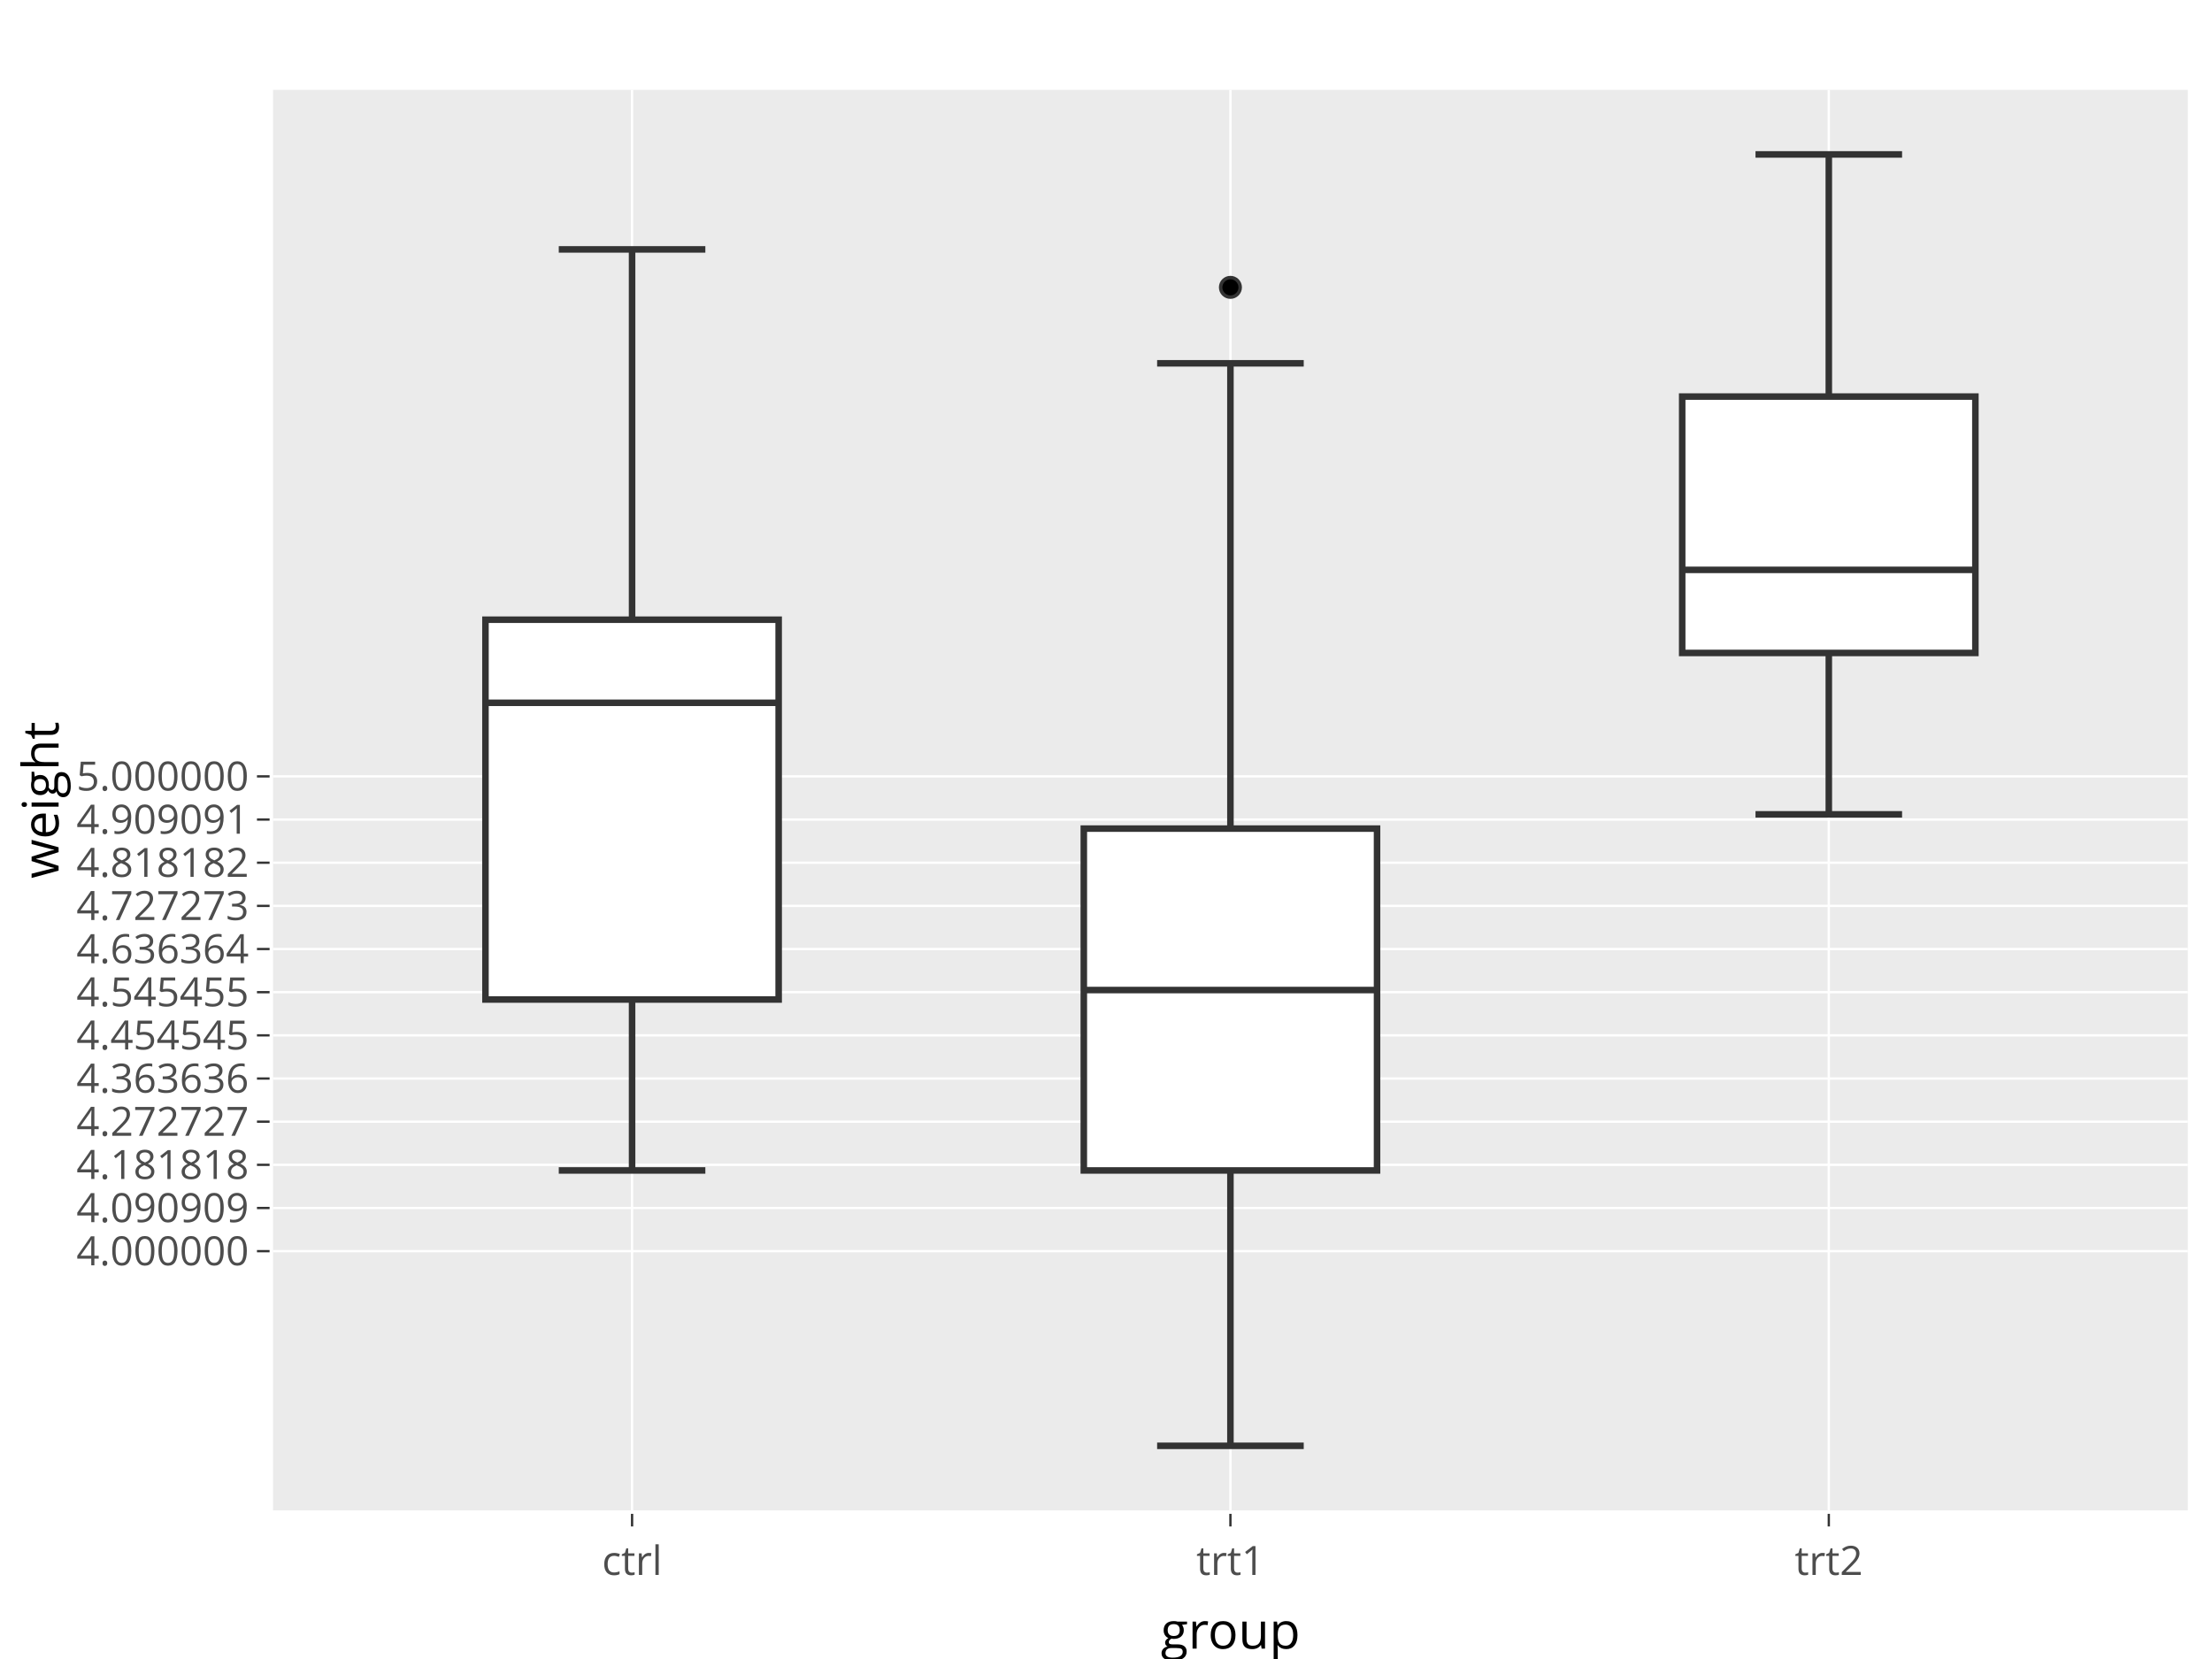
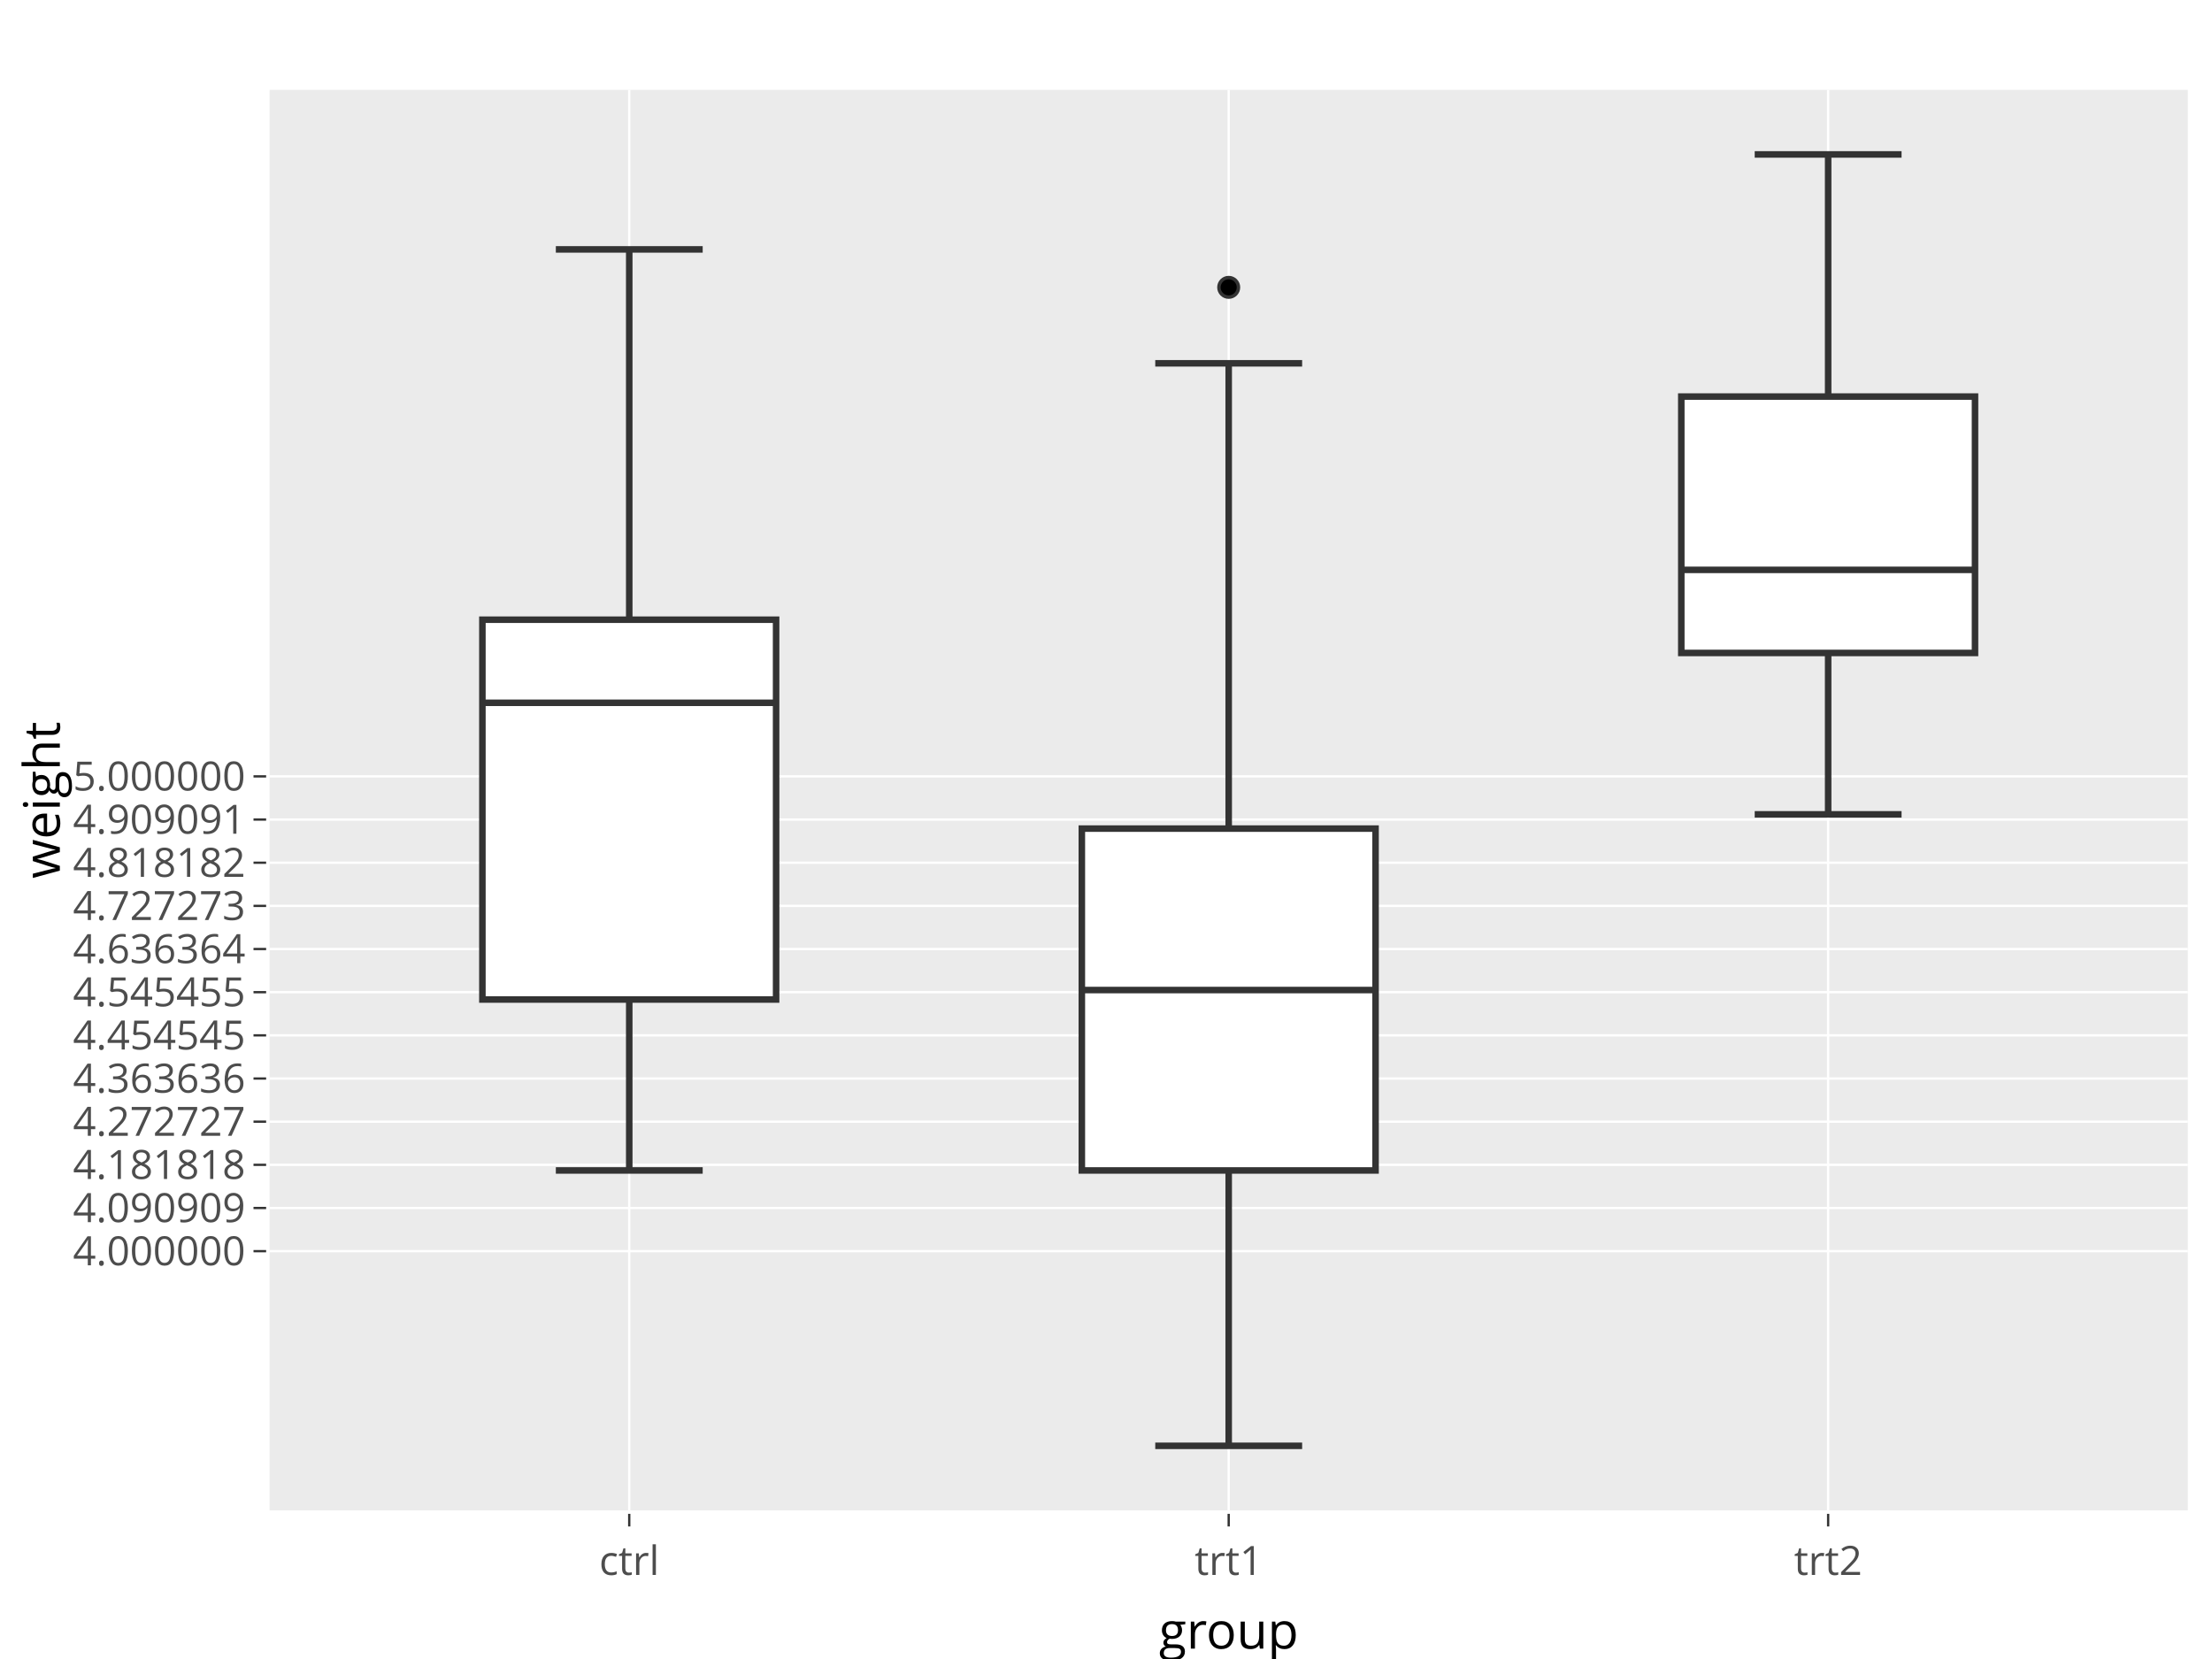
- <svg xmlns="http://www.w3.org/2000/svg" class="main-svg" width="640" height="480" viewBox="0 0 640 480">
+ <svg xmlns="http://www.w3.org/2000/svg" class="main-svg" width="640" height="480" style="" viewBox="0 0 640 480">
  <rect x="0" y="0" width="640" height="480" style="fill: rgb(255, 255, 255); fill-opacity: 1;" />
  <defs id="defs-">
    <g class="clips">
      <clipPath id="clipxyplot" class="plotclip">
-         <rect width="554" height="411" />
+         <rect width="555" height="411" />
      </clipPath>
      <clipPath class="axesclip" id="clipx">
-         <rect x="79" y="0" width="554" height="480" />
+         <rect x="78" y="0" width="555" height="480" />
      </clipPath>
      <clipPath class="axesclip" id="clipy">
        <rect x="0" y="26" width="640" height="411" />
      </clipPath>
      <clipPath class="axesclip" id="clipxy">
-         <rect x="79" y="26" width="554" height="411" />
+         <rect x="78" y="26" width="555" height="411" />
      </clipPath>
    </g>
    <g class="gradients" />
  </defs>
  <g class="bglayer">
-     <rect class="bg" x="79" y="26" width="554" height="411" style="fill: rgb(235, 235, 235); fill-opacity: 1; stroke-width: 0;" />
+     <rect class="bg" x="78" y="26" width="555" height="411" style="fill: rgb(235, 235, 235); fill-opacity: 1; stroke-width: 0;" />
  </g>
  <g class="layer-below">
    <g class="imagelayer" />
    <g class="shapelayer" />
  </g>
  <g class="cartesianlayer">
    <g class="subplot xy">
      <g class="layer-subplot">
        <g class="shapelayer" />
        <g class="imagelayer" />
      </g>
      <g class="gridlayer">
        <g class="x">
-           <path class="xgrid crisp" transform="translate(182.88,0)" d="M0,26v411" style="stroke: rgb(255, 255, 255); stroke-opacity: 1; stroke-width: 0.664px;" />
-           <path class="xgrid crisp" transform="translate(356,0)" d="M0,26v411" style="stroke: rgb(255, 255, 255); stroke-opacity: 1; stroke-width: 0.664px;" />
-           <path class="xgrid crisp" transform="translate(529.13,0)" d="M0,26v411" style="stroke: rgb(255, 255, 255); stroke-opacity: 1; stroke-width: 0.664px;" />
+           <path class="xgrid crisp" transform="translate(182.06,0)" d="M0,26v411" style="stroke: rgb(255, 255, 255); stroke-opacity: 1; stroke-width: 0.664px;" />
+           <path class="xgrid crisp" transform="translate(355.5,0)" d="M0,26v411" style="stroke: rgb(255, 255, 255); stroke-opacity: 1; stroke-width: 0.664px;" />
+           <path class="xgrid crisp" transform="translate(528.94,0)" d="M0,26v411" style="stroke: rgb(255, 255, 255); stroke-opacity: 1; stroke-width: 0.664px;" />
        </g>
        <g class="y">
-           <path class="ygrid crisp" transform="translate(0,362)" d="M79,0h554" style="stroke: rgb(255, 255, 255); stroke-opacity: 1; stroke-width: 0.664px;" />
-           <path class="ygrid crisp" transform="translate(0,349.51)" d="M79,0h554" style="stroke: rgb(255, 255, 255); stroke-opacity: 1; stroke-width: 0.664px;" />
-           <path class="ygrid crisp" transform="translate(0,337.02)" d="M79,0h554" style="stroke: rgb(255, 255, 255); stroke-opacity: 1; stroke-width: 0.664px;" />
-           <path class="ygrid crisp" transform="translate(0,324.53)" d="M79,0h554" style="stroke: rgb(255, 255, 255); stroke-opacity: 1; stroke-width: 0.664px;" />
-           <path class="ygrid crisp" transform="translate(0,312.05)" d="M79,0h554" style="stroke: rgb(255, 255, 255); stroke-opacity: 1; stroke-width: 0.664px;" />
-           <path class="ygrid crisp" transform="translate(0,299.56)" d="M79,0h554" style="stroke: rgb(255, 255, 255); stroke-opacity: 1; stroke-width: 0.664px;" />
-           <path class="ygrid crisp" transform="translate(0,287.07)" d="M79,0h554" style="stroke: rgb(255, 255, 255); stroke-opacity: 1; stroke-width: 0.664px;" />
-           <path class="ygrid crisp" transform="translate(0,274.58)" d="M79,0h554" style="stroke: rgb(255, 255, 255); stroke-opacity: 1; stroke-width: 0.664px;" />
-           <path class="ygrid crisp" transform="translate(0,262.1)" d="M79,0h554" style="stroke: rgb(255, 255, 255); stroke-opacity: 1; stroke-width: 0.664px;" />
-           <path class="ygrid crisp" transform="translate(0,249.61)" d="M79,0h554" style="stroke: rgb(255, 255, 255); stroke-opacity: 1; stroke-width: 0.664px;" />
-           <path class="ygrid crisp" transform="translate(0,237.12)" d="M79,0h554" style="stroke: rgb(255, 255, 255); stroke-opacity: 1; stroke-width: 0.664px;" />
-           <path class="ygrid crisp" transform="translate(0,224.63)" d="M79,0h554" style="stroke: rgb(255, 255, 255); stroke-opacity: 1; stroke-width: 0.664px;" />
+           <path class="ygrid crisp" transform="translate(0,362)" d="M78,0h555" style="stroke: rgb(255, 255, 255); stroke-opacity: 1; stroke-width: 0.664px;" />
+           <path class="ygrid crisp" transform="translate(0,349.51)" d="M78,0h555" style="stroke: rgb(255, 255, 255); stroke-opacity: 1; stroke-width: 0.664px;" />
+           <path class="ygrid crisp" transform="translate(0,337.02)" d="M78,0h555" style="stroke: rgb(255, 255, 255); stroke-opacity: 1; stroke-width: 0.664px;" />
+           <path class="ygrid crisp" transform="translate(0,324.53)" d="M78,0h555" style="stroke: rgb(255, 255, 255); stroke-opacity: 1; stroke-width: 0.664px;" />
+           <path class="ygrid crisp" transform="translate(0,312.05)" d="M78,0h555" style="stroke: rgb(255, 255, 255); stroke-opacity: 1; stroke-width: 0.664px;" />
+           <path class="ygrid crisp" transform="translate(0,299.56)" d="M78,0h555" style="stroke: rgb(255, 255, 255); stroke-opacity: 1; stroke-width: 0.664px;" />
+           <path class="ygrid crisp" transform="translate(0,287.07)" d="M78,0h555" style="stroke: rgb(255, 255, 255); stroke-opacity: 1; stroke-width: 0.664px;" />
+           <path class="ygrid crisp" transform="translate(0,274.58)" d="M78,0h555" style="stroke: rgb(255, 255, 255); stroke-opacity: 1; stroke-width: 0.664px;" />
+           <path class="ygrid crisp" transform="translate(0,262.1)" d="M78,0h555" style="stroke: rgb(255, 255, 255); stroke-opacity: 1; stroke-width: 0.664px;" />
+           <path class="ygrid crisp" transform="translate(0,249.61)" d="M78,0h555" style="stroke: rgb(255, 255, 255); stroke-opacity: 1; stroke-width: 0.664px;" />
+           <path class="ygrid crisp" transform="translate(0,237.12)" d="M78,0h555" style="stroke: rgb(255, 255, 255); stroke-opacity: 1; stroke-width: 0.664px;" />
+           <path class="ygrid crisp" transform="translate(0,224.63)" d="M78,0h555" style="stroke: rgb(255, 255, 255); stroke-opacity: 1; stroke-width: 0.664px;" />
        </g>
      </g>
      <g class="zerolinelayer" />
      <path class="xlines-below" />
      <path class="ylines-below" />
      <g class="overlines-below" />
      <g class="xaxislayer-below" />
      <g class="yaxislayer-below" />
      <g class="overaxes-below" />
-       <g class="plot" transform="translate(79, 26)" clip-path="url('#clipxyplot')">
+       <g class="plot" transform="translate(78, 26)" clip-path="url('#clipxyplot')">
        <g class="boxlayer mlayer">
          <g class="trace boxes" style="opacity: 1;">
-             <path class="box" d="M61.46,177.34H146.29M61.46,263.19H146.29V153.3H61.46ZM103.88,263.19V312.65M103.88,153.3V46.16M82.67,312.65H125.08M82.67,46.16H125.08" style="vector-effect: non-scaling-stroke; stroke-width: 1.89px; stroke: rgb(51, 51, 51); stroke-opacity: 1; fill: rgb(255, 255, 255); fill-opacity: 1;" />
-             <path class="box" d="M234.58,260.45H319.42M234.58,312.65H319.42V213.74H234.58ZM277,312.65V392.32M277,213.74V79.12M255.79,392.32H298.21M255.79,79.12H298.21" style="vector-effect: non-scaling-stroke; stroke-width: 1.89px; stroke: rgb(51, 51, 51); stroke-opacity: 1; fill: rgb(255, 255, 255); fill-opacity: 1;" />
-             <path class="box" d="M407.71,138.88H492.54M407.71,162.92H492.54V88.74H407.71ZM450.13,162.92V209.62M450.13,88.74V18.68M428.92,209.62H471.33M428.92,18.68H471.33" style="vector-effect: non-scaling-stroke; stroke-width: 1.89px; stroke: rgb(51, 51, 51); stroke-opacity: 1; fill: rgb(255, 255, 255); fill-opacity: 1;" />
+             <path class="box" d="M61.57,177.34H146.55M61.57,263.19H146.55V153.3H61.57ZM104.06,263.19V312.65M104.06,153.3V46.16M82.82,312.65H125.31M82.82,46.16H125.31" style="vector-effect: non-scaling-stroke; stroke-width: 1.89px; stroke: rgb(51, 51, 51); stroke-opacity: 1; fill: rgb(255, 255, 255); fill-opacity: 1;" />
+             <path class="box" d="M235.01,260.45H319.99M235.01,312.65H319.99V213.74H235.01ZM277.5,312.65V392.32M277.5,213.74V79.12M256.25,392.32H298.75M256.25,79.12H298.75" style="vector-effect: non-scaling-stroke; stroke-width: 1.89px; stroke: rgb(51, 51, 51); stroke-opacity: 1; fill: rgb(255, 255, 255); fill-opacity: 1;" />
+             <path class="box" d="M408.45,138.88H493.43M408.45,162.92H493.43V88.74H408.45ZM450.94,162.92V209.62M450.94,88.74V18.68M429.69,209.62H472.18M429.69,18.68H472.18" style="vector-effect: non-scaling-stroke; stroke-width: 1.89px; stroke: rgb(51, 51, 51); stroke-opacity: 1; fill: rgb(255, 255, 255); fill-opacity: 1;" />
            <g class="points" />
            <g class="points">
-               <path class="point" transform="translate(277,57.14)" d="M2.83,0A2.83,2.83 0 1,1 0,-2.83A2.83,2.83 0 0,1 2.83,0Z" style="opacity: 1; stroke-width: 1px; fill: rgb(0, 0, 0); fill-opacity: 1; stroke: rgb(51, 51, 51); stroke-opacity: 1;" />
+               <path class="point" transform="translate(277.5,57.14)" d="M2.83,0A2.83,2.83 0 1,1 0,-2.83A2.83,2.83 0 0,1 2.83,0Z" style="opacity: 1; stroke-width: 1px; fill: rgb(0, 0, 0); fill-opacity: 1; stroke: rgb(51, 51, 51); stroke-opacity: 1;" />
            </g>
            <g class="points" />
          </g>
        </g>
      </g>
      <g class="overplot" />
      <path class="xlines-above crisp" d="" style="fill: none; stroke-width: 1px; stroke: rgb(0, 0, 0); stroke-opacity: 0;" />
      <path class="ylines-above crisp" d="" style="fill: none; stroke-width: 1px; stroke: rgb(0, 0, 0); stroke-opacity: 0;" />
      <g class="overlines-above" />
      <g class="xaxislayer-above">
-         <path class="xtick ticks crisp" d="M0,438v3.653" transform="translate(182.88,0)" style="stroke: rgb(51, 51, 51); stroke-opacity: 1; stroke-width: 0.664px;" />
-         <path class="xtick ticks crisp" d="M0,438v3.653" transform="translate(356,0)" style="stroke: rgb(51, 51, 51); stroke-opacity: 1; stroke-width: 0.664px;" />
-         <path class="xtick ticks crisp" d="M0,438v3.653" transform="translate(529.13,0)" style="stroke: rgb(51, 51, 51); stroke-opacity: 1; stroke-width: 0.664px;" />
+         <path class="xtick ticks crisp" d="M0,438v3.653" transform="translate(182.06,0)" style="stroke: rgb(51, 51, 51); stroke-opacity: 1; stroke-width: 0.664px;" />
+         <path class="xtick ticks crisp" d="M0,438v3.653" transform="translate(355.5,0)" style="stroke: rgb(51, 51, 51); stroke-opacity: 1; stroke-width: 0.664px;" />
+         <path class="xtick ticks crisp" d="M0,438v3.653" transform="translate(528.94,0)" style="stroke: rgb(51, 51, 51); stroke-opacity: 1; stroke-width: 0.664px;" />
        <g class="xtick">
-           <text text-anchor="middle" x="0" y="455.68" transform="translate(182.88,0)" style="font-family: 'Open Sans', verdana, arial, sans-serif; font-size: 11.69px; fill: rgb(77, 77, 77); fill-opacity: 1; white-space: pre;">ctrl</text>
+           <text text-anchor="middle" x="0" y="455.68" transform="translate(182.06,0)" style="font-family: 'Open Sans', verdana, arial, sans-serif; font-size: 11.69px; fill: rgb(77, 77, 77); fill-opacity: 1; white-space: pre;">ctrl</text>
        </g>
        <g class="xtick">
-           <text text-anchor="middle" x="0" y="455.68" transform="translate(356,0)" style="font-family: 'Open Sans', verdana, arial, sans-serif; font-size: 11.69px; fill: rgb(77, 77, 77); fill-opacity: 1; white-space: pre;">trt1</text>
+           <text text-anchor="middle" x="0" y="455.68" transform="translate(355.5,0)" style="font-family: 'Open Sans', verdana, arial, sans-serif; font-size: 11.69px; fill: rgb(77, 77, 77); fill-opacity: 1; white-space: pre;">trt1</text>
        </g>
        <g class="xtick">
-           <text text-anchor="middle" x="0" y="455.68" transform="translate(529.13,0)" style="font-family: 'Open Sans', verdana, arial, sans-serif; font-size: 11.69px; fill: rgb(77, 77, 77); fill-opacity: 1; white-space: pre;">trt2</text>
+           <text text-anchor="middle" x="0" y="455.68" transform="translate(528.94,0)" style="font-family: 'Open Sans', verdana, arial, sans-serif; font-size: 11.69px; fill: rgb(77, 77, 77); fill-opacity: 1; white-space: pre;">trt2</text>
        </g>
      </g>
      <g class="yaxislayer-above">
-         <path class="ytick ticks crisp" d="M78,0h-3.653" transform="translate(0,362)" style="stroke: rgb(51, 51, 51); stroke-opacity: 1; stroke-width: 0.664px;" />
-         <path class="ytick ticks crisp" d="M78,0h-3.653" transform="translate(0,349.51)" style="stroke: rgb(51, 51, 51); stroke-opacity: 1; stroke-width: 0.664px;" />
-         <path class="ytick ticks crisp" d="M78,0h-3.653" transform="translate(0,337.02)" style="stroke: rgb(51, 51, 51); stroke-opacity: 1; stroke-width: 0.664px;" />
-         <path class="ytick ticks crisp" d="M78,0h-3.653" transform="translate(0,324.53)" style="stroke: rgb(51, 51, 51); stroke-opacity: 1; stroke-width: 0.664px;" />
-         <path class="ytick ticks crisp" d="M78,0h-3.653" transform="translate(0,312.05)" style="stroke: rgb(51, 51, 51); stroke-opacity: 1; stroke-width: 0.664px;" />
-         <path class="ytick ticks crisp" d="M78,0h-3.653" transform="translate(0,299.56)" style="stroke: rgb(51, 51, 51); stroke-opacity: 1; stroke-width: 0.664px;" />
-         <path class="ytick ticks crisp" d="M78,0h-3.653" transform="translate(0,287.07)" style="stroke: rgb(51, 51, 51); stroke-opacity: 1; stroke-width: 0.664px;" />
-         <path class="ytick ticks crisp" d="M78,0h-3.653" transform="translate(0,274.58)" style="stroke: rgb(51, 51, 51); stroke-opacity: 1; stroke-width: 0.664px;" />
-         <path class="ytick ticks crisp" d="M78,0h-3.653" transform="translate(0,262.1)" style="stroke: rgb(51, 51, 51); stroke-opacity: 1; stroke-width: 0.664px;" />
-         <path class="ytick ticks crisp" d="M78,0h-3.653" transform="translate(0,249.61)" style="stroke: rgb(51, 51, 51); stroke-opacity: 1; stroke-width: 0.664px;" />
-         <path class="ytick ticks crisp" d="M78,0h-3.653" transform="translate(0,237.12)" style="stroke: rgb(51, 51, 51); stroke-opacity: 1; stroke-width: 0.664px;" />
-         <path class="ytick ticks crisp" d="M78,0h-3.653" transform="translate(0,224.63)" style="stroke: rgb(51, 51, 51); stroke-opacity: 1; stroke-width: 0.664px;" />
+         <path class="ytick ticks crisp" d="M77,0h-3.653" transform="translate(0,362)" style="stroke: rgb(51, 51, 51); stroke-opacity: 1; stroke-width: 0.664px;" />
+         <path class="ytick ticks crisp" d="M77,0h-3.653" transform="translate(0,349.51)" style="stroke: rgb(51, 51, 51); stroke-opacity: 1; stroke-width: 0.664px;" />
+         <path class="ytick ticks crisp" d="M77,0h-3.653" transform="translate(0,337.02)" style="stroke: rgb(51, 51, 51); stroke-opacity: 1; stroke-width: 0.664px;" />
+         <path class="ytick ticks crisp" d="M77,0h-3.653" transform="translate(0,324.53)" style="stroke: rgb(51, 51, 51); stroke-opacity: 1; stroke-width: 0.664px;" />
+         <path class="ytick ticks crisp" d="M77,0h-3.653" transform="translate(0,312.05)" style="stroke: rgb(51, 51, 51); stroke-opacity: 1; stroke-width: 0.664px;" />
+         <path class="ytick ticks crisp" d="M77,0h-3.653" transform="translate(0,299.56)" style="stroke: rgb(51, 51, 51); stroke-opacity: 1; stroke-width: 0.664px;" />
+         <path class="ytick ticks crisp" d="M77,0h-3.653" transform="translate(0,287.07)" style="stroke: rgb(51, 51, 51); stroke-opacity: 1; stroke-width: 0.664px;" />
+         <path class="ytick ticks crisp" d="M77,0h-3.653" transform="translate(0,274.58)" style="stroke: rgb(51, 51, 51); stroke-opacity: 1; stroke-width: 0.664px;" />
+         <path class="ytick ticks crisp" d="M77,0h-3.653" transform="translate(0,262.1)" style="stroke: rgb(51, 51, 51); stroke-opacity: 1; stroke-width: 0.664px;" />
+         <path class="ytick ticks crisp" d="M77,0h-3.653" transform="translate(0,249.61)" style="stroke: rgb(51, 51, 51); stroke-opacity: 1; stroke-width: 0.664px;" />
+         <path class="ytick ticks crisp" d="M77,0h-3.653" transform="translate(0,237.12)" style="stroke: rgb(51, 51, 51); stroke-opacity: 1; stroke-width: 0.664px;" />
+         <path class="ytick ticks crisp" d="M77,0h-3.653" transform="translate(0,224.63)" style="stroke: rgb(51, 51, 51); stroke-opacity: 1; stroke-width: 0.664px;" />
        <g class="ytick">
-           <text text-anchor="end" x="72.009" y="4.091" transform="translate(0,362)" style="font-family: 'Open Sans', verdana, arial, sans-serif; font-size: 11.69px; fill: rgb(77, 77, 77); fill-opacity: 1; white-space: pre;">4.000000</text>
+           <text text-anchor="end" x="71.009" y="4.091" transform="translate(0,362)" style="font-family: 'Open Sans', verdana, arial, sans-serif; font-size: 11.69px; fill: rgb(77, 77, 77); fill-opacity: 1; white-space: pre;">4.000000</text>
        </g>
        <g class="ytick">
-           <text text-anchor="end" x="72.009" y="4.091" transform="translate(0,349.51)" style="font-family: 'Open Sans', verdana, arial, sans-serif; font-size: 11.69px; fill: rgb(77, 77, 77); fill-opacity: 1; white-space: pre;">4.090909</text>
+           <text text-anchor="end" x="71.009" y="4.091" transform="translate(0,349.51)" style="font-family: 'Open Sans', verdana, arial, sans-serif; font-size: 11.69px; fill: rgb(77, 77, 77); fill-opacity: 1; white-space: pre;">4.090909</text>
        </g>
        <g class="ytick">
-           <text text-anchor="end" x="72.009" y="4.091" transform="translate(0,337.02)" style="font-family: 'Open Sans', verdana, arial, sans-serif; font-size: 11.69px; fill: rgb(77, 77, 77); fill-opacity: 1; white-space: pre;">4.181818</text>
+           <text text-anchor="end" x="71.009" y="4.091" transform="translate(0,337.02)" style="font-family: 'Open Sans', verdana, arial, sans-serif; font-size: 11.69px; fill: rgb(77, 77, 77); fill-opacity: 1; white-space: pre;">4.181818</text>
        </g>
        <g class="ytick">
-           <text text-anchor="end" x="72.009" y="4.091" transform="translate(0,324.53)" style="font-family: 'Open Sans', verdana, arial, sans-serif; font-size: 11.69px; fill: rgb(77, 77, 77); fill-opacity: 1; white-space: pre;">4.272727</text>
+           <text text-anchor="end" x="71.009" y="4.091" transform="translate(0,324.53)" style="font-family: 'Open Sans', verdana, arial, sans-serif; font-size: 11.69px; fill: rgb(77, 77, 77); fill-opacity: 1; white-space: pre;">4.272727</text>
        </g>
        <g class="ytick">
-           <text text-anchor="end" x="72.009" y="4.091" transform="translate(0,312.05)" style="font-family: 'Open Sans', verdana, arial, sans-serif; font-size: 11.69px; fill: rgb(77, 77, 77); fill-opacity: 1; white-space: pre;">4.363636</text>
+           <text text-anchor="end" x="71.009" y="4.091" transform="translate(0,312.05)" style="font-family: 'Open Sans', verdana, arial, sans-serif; font-size: 11.69px; fill: rgb(77, 77, 77); fill-opacity: 1; white-space: pre;">4.363636</text>
        </g>
        <g class="ytick">
-           <text text-anchor="end" x="72.009" y="4.091" transform="translate(0,299.56)" style="font-family: 'Open Sans', verdana, arial, sans-serif; font-size: 11.69px; fill: rgb(77, 77, 77); fill-opacity: 1; white-space: pre;">4.454545</text>
+           <text text-anchor="end" x="71.009" y="4.091" transform="translate(0,299.56)" style="font-family: 'Open Sans', verdana, arial, sans-serif; font-size: 11.69px; fill: rgb(77, 77, 77); fill-opacity: 1; white-space: pre;">4.454545</text>
        </g>
        <g class="ytick">
-           <text text-anchor="end" x="72.009" y="4.091" transform="translate(0,287.07)" style="font-family: 'Open Sans', verdana, arial, sans-serif; font-size: 11.69px; fill: rgb(77, 77, 77); fill-opacity: 1; white-space: pre;">4.545455</text>
+           <text text-anchor="end" x="71.009" y="4.091" transform="translate(0,287.07)" style="font-family: 'Open Sans', verdana, arial, sans-serif; font-size: 11.69px; fill: rgb(77, 77, 77); fill-opacity: 1; white-space: pre;">4.545455</text>
        </g>
        <g class="ytick">
-           <text text-anchor="end" x="72.009" y="4.091" transform="translate(0,274.58)" style="font-family: 'Open Sans', verdana, arial, sans-serif; font-size: 11.69px; fill: rgb(77, 77, 77); fill-opacity: 1; white-space: pre;">4.636364</text>
+           <text text-anchor="end" x="71.009" y="4.091" transform="translate(0,274.58)" style="font-family: 'Open Sans', verdana, arial, sans-serif; font-size: 11.69px; fill: rgb(77, 77, 77); fill-opacity: 1; white-space: pre;">4.636364</text>
        </g>
        <g class="ytick">
-           <text text-anchor="end" x="72.009" y="4.091" transform="translate(0,262.1)" style="font-family: 'Open Sans', verdana, arial, sans-serif; font-size: 11.69px; fill: rgb(77, 77, 77); fill-opacity: 1; white-space: pre;">4.727273</text>
+           <text text-anchor="end" x="71.009" y="4.091" transform="translate(0,262.1)" style="font-family: 'Open Sans', verdana, arial, sans-serif; font-size: 11.69px; fill: rgb(77, 77, 77); fill-opacity: 1; white-space: pre;">4.727273</text>
        </g>
        <g class="ytick">
-           <text text-anchor="end" x="72.009" y="4.091" transform="translate(0,249.61)" style="font-family: 'Open Sans', verdana, arial, sans-serif; font-size: 11.69px; fill: rgb(77, 77, 77); fill-opacity: 1; white-space: pre;">4.818182</text>
+           <text text-anchor="end" x="71.009" y="4.091" transform="translate(0,249.61)" style="font-family: 'Open Sans', verdana, arial, sans-serif; font-size: 11.69px; fill: rgb(77, 77, 77); fill-opacity: 1; white-space: pre;">4.818182</text>
        </g>
        <g class="ytick">
-           <text text-anchor="end" x="72.009" y="4.091" transform="translate(0,237.12)" style="font-family: 'Open Sans', verdana, arial, sans-serif; font-size: 11.69px; fill: rgb(77, 77, 77); fill-opacity: 1; white-space: pre;">4.909091</text>
+           <text text-anchor="end" x="71.009" y="4.091" transform="translate(0,237.12)" style="font-family: 'Open Sans', verdana, arial, sans-serif; font-size: 11.69px; fill: rgb(77, 77, 77); fill-opacity: 1; white-space: pre;">4.909091</text>
        </g>
        <g class="ytick">
-           <text text-anchor="end" x="72.009" y="4.091" transform="translate(0,224.63)" style="font-family: 'Open Sans', verdana, arial, sans-serif; font-size: 11.69px; fill: rgb(77, 77, 77); fill-opacity: 1; white-space: pre;">5.000000</text>
+           <text text-anchor="end" x="71.009" y="4.091" transform="translate(0,224.63)" style="font-family: 'Open Sans', verdana, arial, sans-serif; font-size: 11.69px; fill: rgb(77, 77, 77); fill-opacity: 1; white-space: pre;">5.000000</text>
        </g>
      </g>
      <g class="overaxes-above" />
    </g>
  </g>
  <g class="polarlayer" />
  <g class="ternarylayer" />
  <g class="geolayer" />
  <g class="funnelarealayer" />
  <g class="pielayer" />
  <g class="treemaplayer" />
  <g class="sunburstlayer" />
  <g class="glimages" />
  <defs id="topdefs-">
    <g class="clips" />
  </defs>
  <g class="layer-above">
    <g class="imagelayer" />
    <g class="shapelayer">
-       <path data-index="0" fill-rule="evenodd" d="M79,437H633V26H79Z" style="opacity: 1; stroke: rgb(0, 0, 0); stroke-opacity: 0; fill: rgb(0, 0, 0); fill-opacity: 0; stroke-width: 0px;" />
+       <path data-index="0" fill-rule="evenodd" d="M78,437H633V26H78Z" style="opacity: 1; stroke: rgb(0, 0, 0); stroke-opacity: 0; fill: rgb(0, 0, 0); fill-opacity: 0; stroke-width: 0px;" />
    </g>
  </g>
  <g class="infolayer">
    <g class="g-gtitle" />
    <g class="g-xtitle" transform="translate(0,-13.83562)">
-       <text class="xtitle" x="356" y="490.836" text-anchor="middle" style="font-family: 'Open Sans', verdana, arial, sans-serif; font-size: 14.61px; fill: rgb(0, 0, 0); opacity: 1; font-weight: normal; white-space: pre;">group</text>
+       <text class="xtitle" x="355.5" y="490.836" text-anchor="middle" style="font-family: 'Open Sans', verdana, arial, sans-serif; font-size: 14.61px; fill: rgb(0, 0, 0); opacity: 1; font-weight: normal; white-space: pre;">group</text>
    </g>
-     <g class="g-ytitle" transform="translate(-22.82324,0)">
-       <text class="ytitle" transform="rotate(-90,39.77626,231.5)" x="39.776" y="231.5" text-anchor="middle" style="font-family: 'Open Sans', verdana, arial, sans-serif; font-size: 14.61px; fill: rgb(0, 0, 0); opacity: 1; font-weight: normal; white-space: pre;">weight</text>
+     <g class="g-ytitle" transform="translate(-21.46387,0)">
+       <text class="ytitle" transform="rotate(-90,38.77626,231.5)" x="38.776" y="231.5" text-anchor="middle" style="font-family: 'Open Sans', verdana, arial, sans-serif; font-size: 14.61px; fill: rgb(0, 0, 0); opacity: 1; font-weight: normal; white-space: pre;">weight</text>
    </g>
  </g>
</svg>
